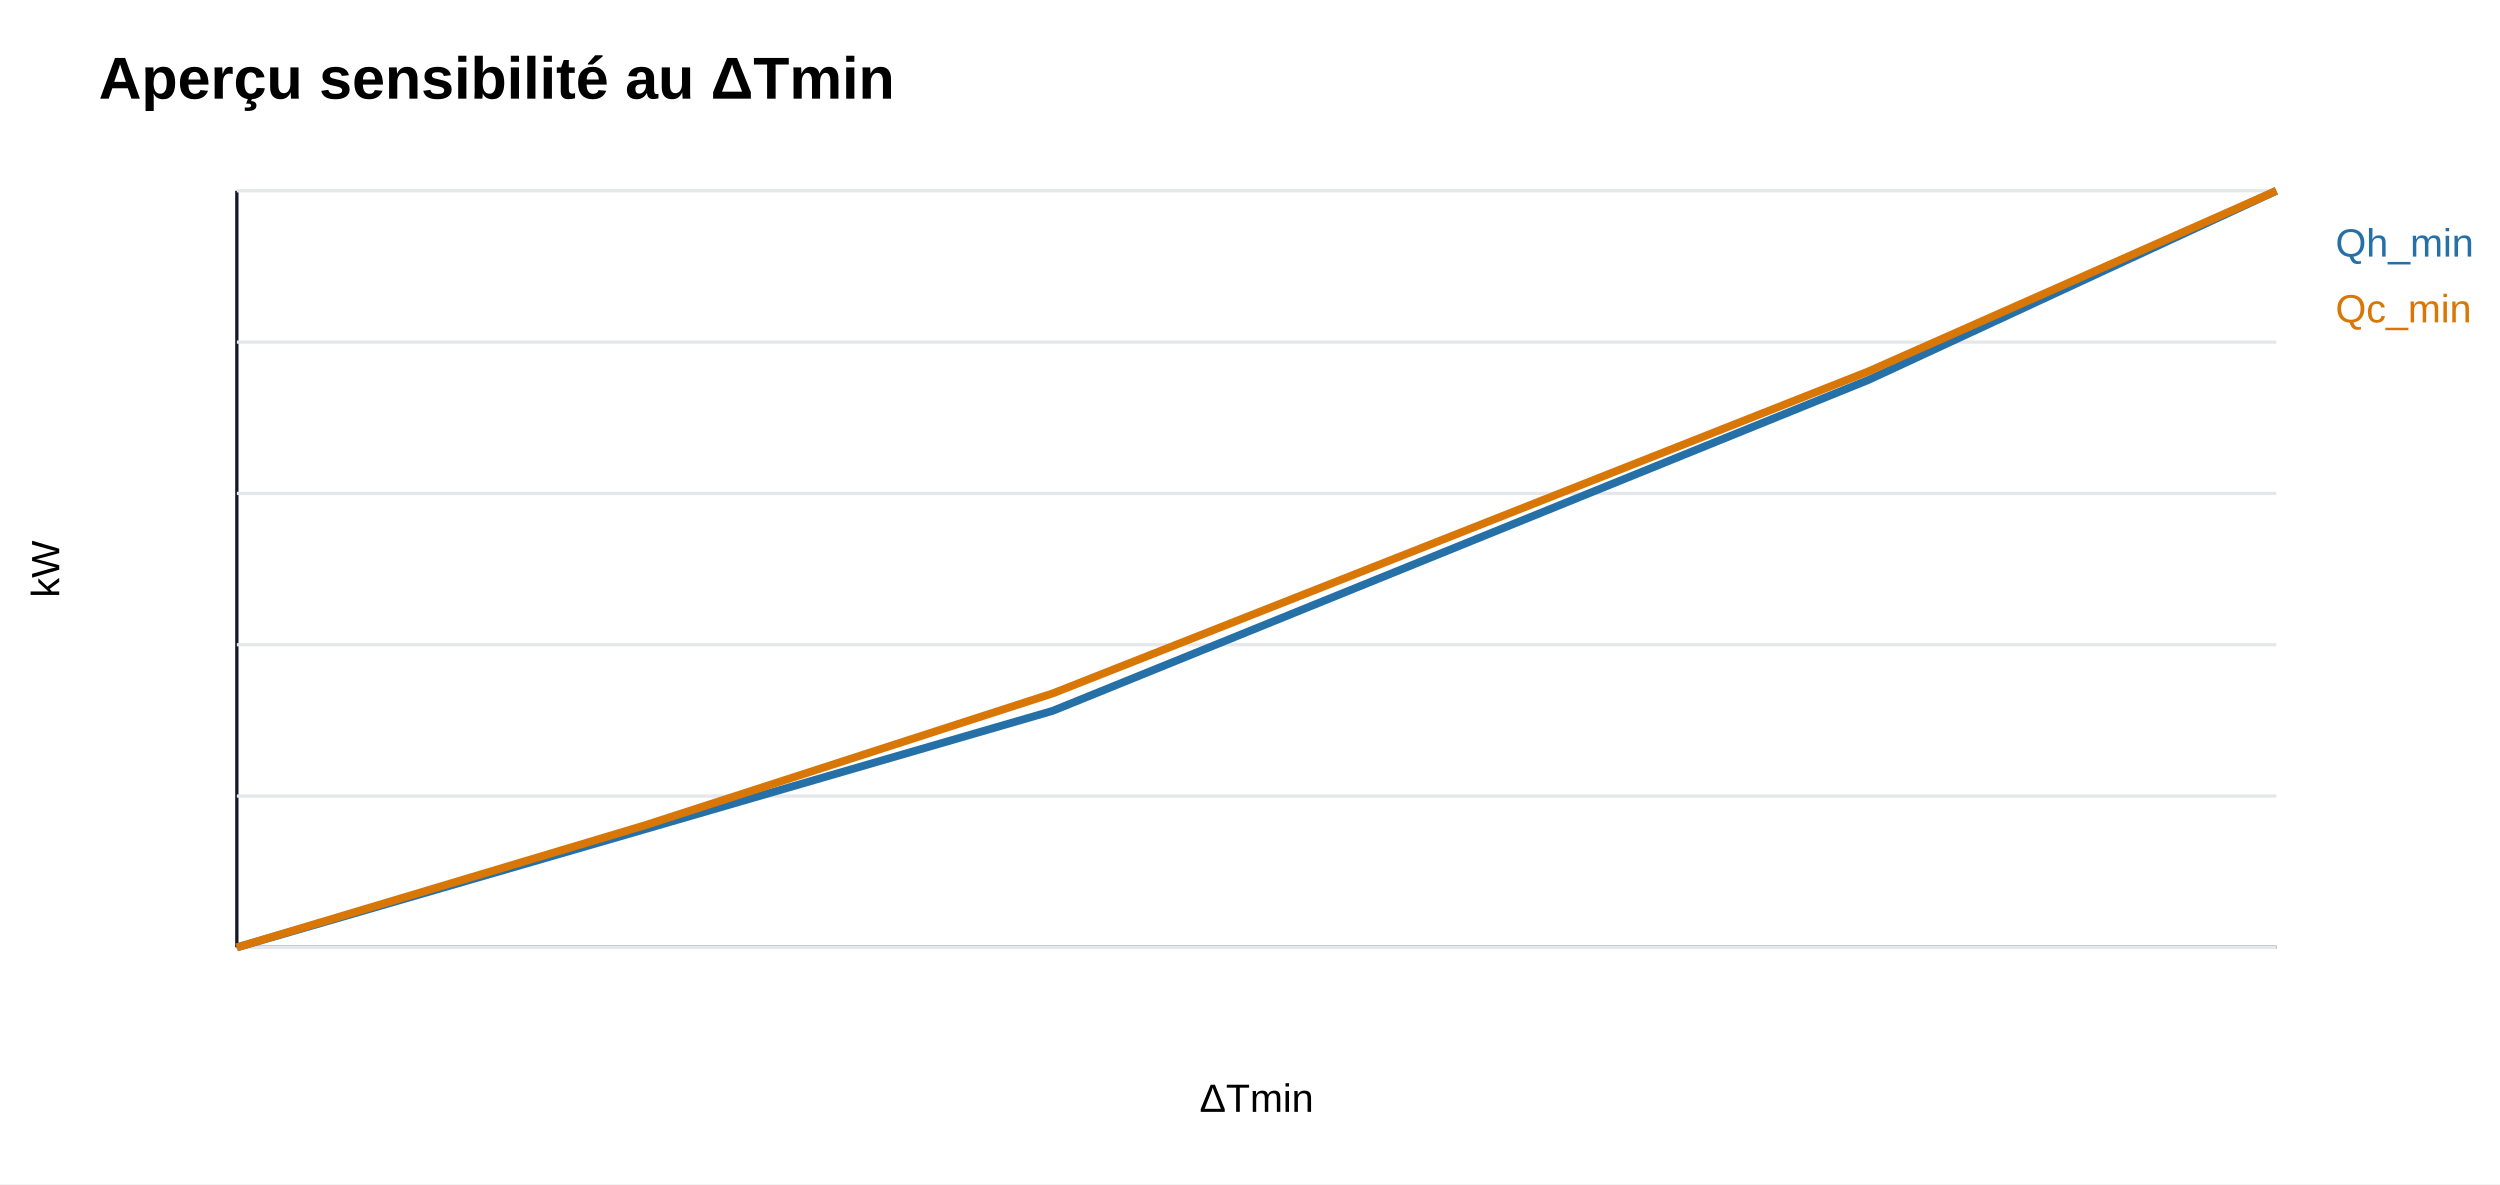
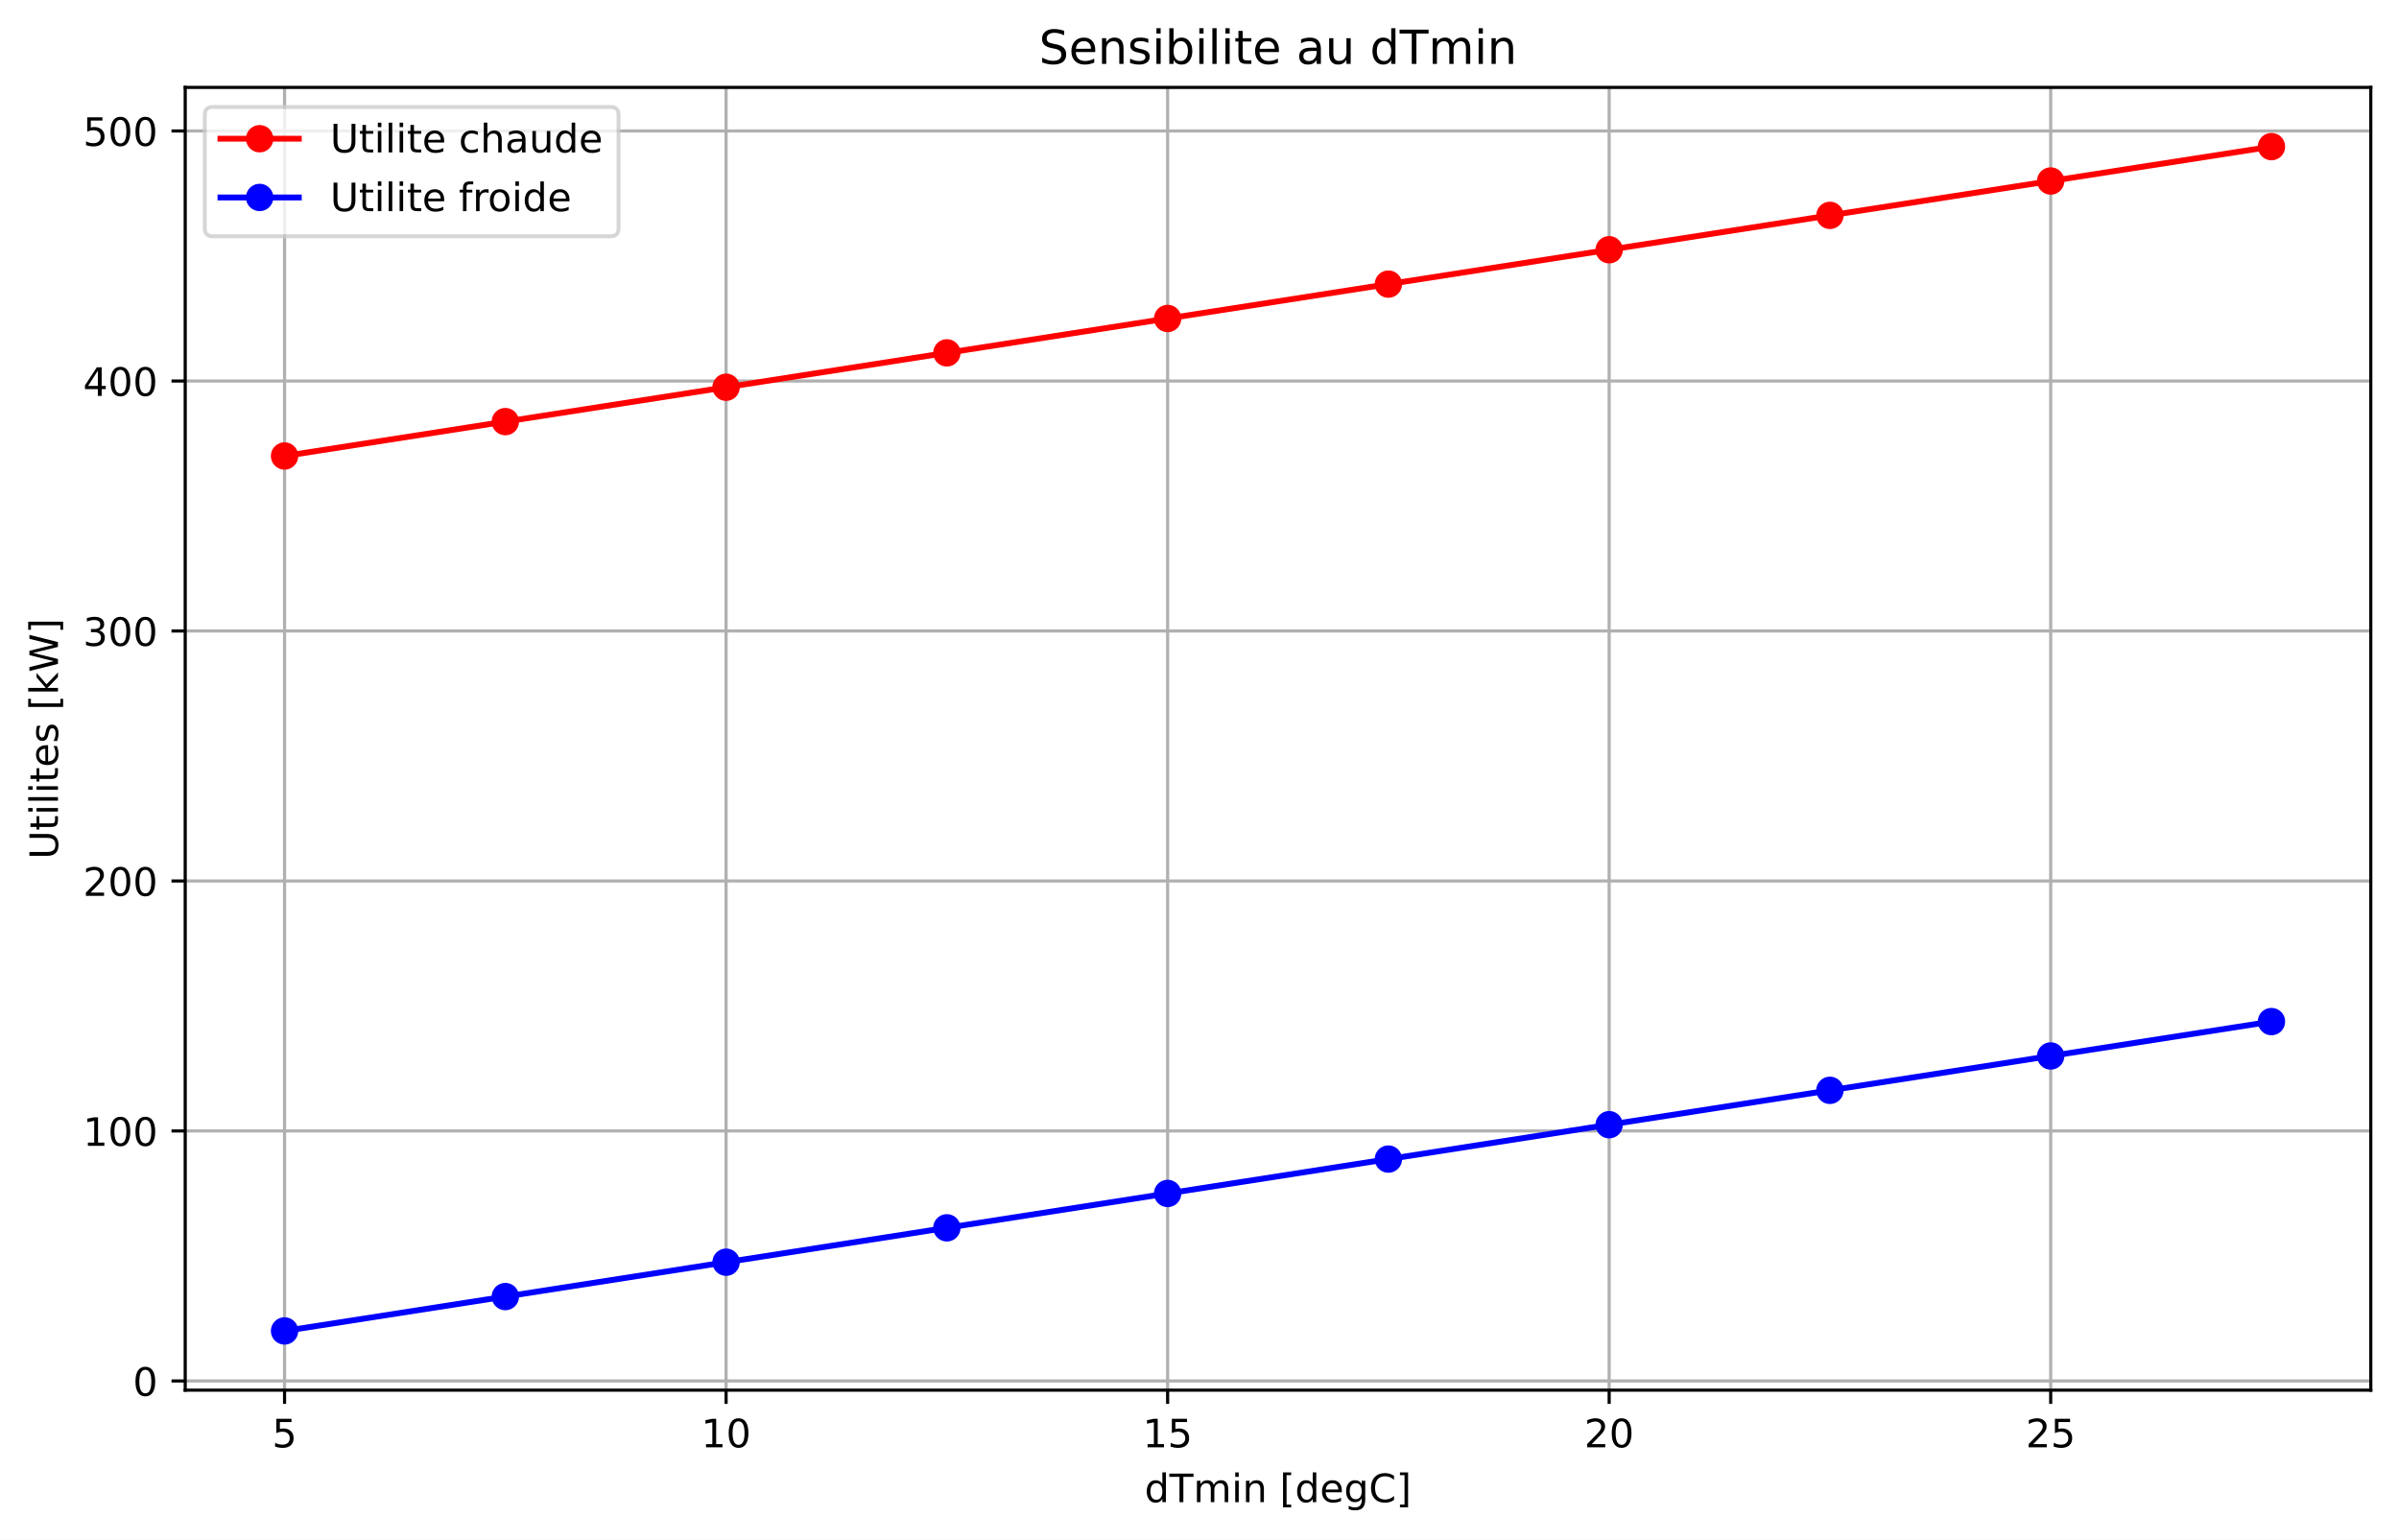
- <svg xmlns="http://www.w3.org/2000/svg" width="760" height="360" viewBox="0 0 760 360">
-   <rect width="100%" height="100%" fill="#fff" />
-   <text x="30" y="30" font-family="Arial" font-size="18" font-weight="700">Aperçu sensibilité au ΔTmin</text>
-   <line x1="72" y1="288" x2="692" y2="288" stroke="#111827" />
-   <line x1="72" y1="58" x2="72" y2="288" stroke="#111827" />
-   <text x="382.0" y="338" font-family="Arial" font-size="12" text-anchor="middle">ΔTmin</text>
-   <text x="18" y="173.0" font-family="Arial" font-size="12" text-anchor="middle" transform="rotate(-90 18,173.0)">kW</text>
-   <line x1="72" y1="58.0" x2="692" y2="58.0" stroke="#e5e7eb" />
-   <line x1="72" y1="104.0" x2="692" y2="104.0" stroke="#e5e7eb" />
-   <line x1="72" y1="150.0" x2="692" y2="150.0" stroke="#e5e7eb" />
-   <line x1="72" y1="196.0" x2="692" y2="196.0" stroke="#e5e7eb" />
-   <line x1="72" y1="242.0" x2="692" y2="242.0" stroke="#e5e7eb" />
-   <line x1="72" y1="288.0" x2="692" y2="288.0" stroke="#e5e7eb" />
-   <polyline points="72.0,288.0 196.0,252.1 320.0,216.1 444.0,165.8 568.0,115.5 692.0,58.0" fill="none" stroke="#2670a8" stroke-width="2.4" />
-   <text x="710" y="78" font-family="Arial" font-size="12" fill="#2670a8">Qh_min</text>
-   <polyline points="72.0,288.0 196.0,250.9 320.0,210.8 444.0,161.9 568.0,112.9 692.0,58.0" fill="none" stroke="#d97706" stroke-width="2.4" />
-   <text x="710" y="98" font-family="Arial" font-size="12" fill="#d97706">Qc_min</text>
+ <svg xmlns="http://www.w3.org/2000/svg" xmlns:xlink="http://www.w3.org/1999/xlink" width="612.488pt" height="393.159pt" viewBox="0 0 612.488 393.159" version="1.1">
+   <defs>
+     <style type="text/css">*{stroke-linejoin: round; stroke-linecap: butt}</style>
+   </defs>
+   <g id="figure_1">
+     <g id="patch_1">
+       <path d="M 0 393.159  L 612.488 393.159  L 612.488 0  L 0 0  z " style="fill: #ffffff" />
+     </g>
+     <g id="axes_1">
+       <g id="patch_2">
+         <path d="M 47.288 354.958  L 605.288 354.958  L 605.288 22.318  L 47.288 22.318  z " style="fill: #ffffff" />
+       </g>
+       <g id="matplotlib.axis_1">
+         <g id="xtick_1">
+           <g id="line2d_1">
+             <path d="M 72.652 354.958  L 72.652 22.318  " clip-path="url(#p197d80a538)" style="fill: none; stroke: #b0b0b0; stroke-width: 0.8; stroke-linecap: square" />
+           </g>
+           <g id="line2d_2">
+             <defs>
+               <path id="m8dace422ed" d="M 0 0  L 0 3.5  " style="stroke: #000000; stroke-width: 0.8" />
+             </defs>
+             <g>
+               <use xlink:href="#m8dace422ed" x="72.652" y="354.958" style="stroke: #000000; stroke-width: 0.8" />
+             </g>
+           </g>
+           <g id="text_1">
+             <g transform="translate(69.47067 369.5558) scale(0.1 -0.1)">
+               <defs>
+                 <path id="DejaVuSans-18" d="M 691 4666  L 3169 4666  L 3169 4134  L 1269 4134  L 1269 2991  Q 1406 3038 1543 3061  Q 1681 3084 1819 3084  Q 2600 3084 3056 2656  Q 3513 2228 3513 1497  Q 3513 744 3044 326  Q 2575 -91 1722 -91  Q 1428 -91 1123 -41  Q 819 9 494 109  L 494 744  Q 775 591 1075 516  Q 1375 441 1709 441  Q 2250 441 2565 725  Q 2881 1009 2881 1497  Q 2881 1984 2565 2268  Q 2250 2553 1709 2553  Q 1456 2553 1204 2497  Q 953 2441 691 2322  L 691 4666  z " transform="scale(0.015625)" />
+               </defs>
+               <use xlink:href="#DejaVuSans-18" />
+             </g>
+           </g>
+         </g>
+         <g id="xtick_2">
+           <g id="line2d_3">
+             <path d="M 185.379 354.958  L 185.379 22.318  " clip-path="url(#p197d80a538)" style="fill: none; stroke: #b0b0b0; stroke-width: 0.8; stroke-linecap: square" />
+           </g>
+           <g id="line2d_4">
+             <g>
+               <use xlink:href="#m8dace422ed" x="185.379" y="354.958" style="stroke: #000000; stroke-width: 0.8" />
+             </g>
+           </g>
+           <g id="text_2">
+             <g transform="translate(179.0167 369.5558) scale(0.1 -0.1)">
+               <defs>
+                 <path id="DejaVuSans-14" d="M 794 531  L 1825 531  L 1825 4091  L 703 3866  L 703 4441  L 1819 4666  L 2450 4666  L 2450 531  L 3481 531  L 3481 0  L 794 0  L 794 531  z " transform="scale(0.015625)" />
+                 <path id="DejaVuSans-13" d="M 2034 4250  Q 1547 4250 1301 3770  Q 1056 3291 1056 2328  Q 1056 1369 1301 889  Q 1547 409 2034 409  Q 2525 409 2770 889  Q 3016 1369 3016 2328  Q 3016 3291 2770 3770  Q 2525 4250 2034 4250  z M 2034 4750  Q 2819 4750 3233 4129  Q 3647 3509 3647 2328  Q 3647 1150 3233 529  Q 2819 -91 2034 -91  Q 1250 -91 836 529  Q 422 1150 422 2328  Q 422 3509 836 4129  Q 1250 4750 2034 4750  z " transform="scale(0.015625)" />
+               </defs>
+               <use xlink:href="#DejaVuSans-14" />
+               <use xlink:href="#DejaVuSans-13" transform="translate(63.625 0)" />
+             </g>
+           </g>
+         </g>
+         <g id="xtick_3">
+           <g id="line2d_5">
+             <path d="M 298.106 354.958  L 298.106 22.318  " clip-path="url(#p197d80a538)" style="fill: none; stroke: #b0b0b0; stroke-width: 0.8; stroke-linecap: square" />
+           </g>
+           <g id="line2d_6">
+             <g>
+               <use xlink:href="#m8dace422ed" x="298.106" y="354.958" style="stroke: #000000; stroke-width: 0.8" />
+             </g>
+           </g>
+           <g id="text_3">
+             <g transform="translate(291.744 369.5558) scale(0.1 -0.1)">
+               <use xlink:href="#DejaVuSans-14" />
+               <use xlink:href="#DejaVuSans-18" transform="translate(63.625 0)" />
+             </g>
+           </g>
+         </g>
+         <g id="xtick_4">
+           <g id="line2d_7">
+             <path d="M 410.834 354.958  L 410.834 22.318  " clip-path="url(#p197d80a538)" style="fill: none; stroke: #b0b0b0; stroke-width: 0.8; stroke-linecap: square" />
+           </g>
+           <g id="line2d_8">
+             <g>
+               <use xlink:href="#m8dace422ed" x="410.834" y="354.958" style="stroke: #000000; stroke-width: 0.8" />
+             </g>
+           </g>
+           <g id="text_4">
+             <g transform="translate(404.4712 369.5558) scale(0.1 -0.1)">
+               <defs>
+                 <path id="DejaVuSans-15" d="M 1228 531  L 3431 531  L 3431 0  L 469 0  L 469 531  Q 828 903 1448 1529  Q 2069 2156 2228 2338  Q 2531 2678 2651 2914  Q 2772 3150 2772 3378  Q 2772 3750 2511 3984  Q 2250 4219 1831 4219  Q 1534 4219 1204 4116  Q 875 4013 500 3803  L 500 4441  Q 881 4594 1212 4672  Q 1544 4750 1819 4750  Q 2544 4750 2975 4387  Q 3406 4025 3406 3419  Q 3406 3131 3298 2873  Q 3191 2616 2906 2266  Q 2828 2175 2409 1742  Q 1991 1309 1228 531  z " transform="scale(0.015625)" />
+               </defs>
+               <use xlink:href="#DejaVuSans-15" />
+               <use xlink:href="#DejaVuSans-13" transform="translate(63.625 0)" />
+             </g>
+           </g>
+         </g>
+         <g id="xtick_5">
+           <g id="line2d_9">
+             <path d="M 523.561 354.958  L 523.561 22.318  " clip-path="url(#p197d80a538)" style="fill: none; stroke: #b0b0b0; stroke-width: 0.8; stroke-linecap: square" />
+           </g>
+           <g id="line2d_10">
+             <g>
+               <use xlink:href="#m8dace422ed" x="523.561" y="354.958" style="stroke: #000000; stroke-width: 0.8" />
+             </g>
+           </g>
+           <g id="text_5">
+             <g transform="translate(517.1985 369.5558) scale(0.1 -0.1)">
+               <use xlink:href="#DejaVuSans-15" />
+               <use xlink:href="#DejaVuSans-18" transform="translate(63.625 0)" />
+             </g>
+           </g>
+         </g>
+         <g id="text_6">
+           <g transform="translate(292.225 383.5566) scale(0.1 -0.1)">
+             <defs>
+               <path id="DejaVuSans-47" d="M 2906 2969  L 2906 4863  L 3481 4863  L 3481 0  L 2906 0  L 2906 525  Q 2725 213 2448 61  Q 2172 -91 1784 -91  Q 1150 -91 751 415  Q 353 922 353 1747  Q 353 2572 751 3078  Q 1150 3584 1784 3584  Q 2172 3584 2448 3432  Q 2725 3281 2906 2969  z M 947 1747  Q 947 1113 1208 752  Q 1469 391 1925 391  Q 2381 391 2643 752  Q 2906 1113 2906 1747  Q 2906 2381 2643 2742  Q 2381 3103 1925 3103  Q 1469 3103 1208 2742  Q 947 2381 947 1747  z " transform="scale(0.015625)" />
+               <path id="DejaVuSans-37" d="M -19 4666  L 3928 4666  L 3928 4134  L 2272 4134  L 2272 0  L 1638 0  L 1638 4134  L -19 4134  L -19 4666  z " transform="scale(0.015625)" />
+               <path id="DejaVuSans-50" d="M 3328 2828  Q 3544 3216 3844 3400  Q 4144 3584 4550 3584  Q 5097 3584 5394 3201  Q 5691 2819 5691 2113  L 5691 0  L 5113 0  L 5113 2094  Q 5113 2597 4934 2840  Q 4756 3084 4391 3084  Q 3944 3084 3684 2787  Q 3425 2491 3425 1978  L 3425 0  L 2847 0  L 2847 2094  Q 2847 2600 2669 2842  Q 2491 3084 2119 3084  Q 1678 3084 1418 2786  Q 1159 2488 1159 1978  L 1159 0  L 581 0  L 581 3500  L 1159 3500  L 1159 2956  Q 1356 3278 1631 3431  Q 1906 3584 2284 3584  Q 2666 3584 2933 3390  Q 3200 3197 3328 2828  z " transform="scale(0.015625)" />
+               <path id="DejaVuSans-4c" d="M 603 3500  L 1178 3500  L 1178 0  L 603 0  L 603 3500  z M 603 4863  L 1178 4863  L 1178 4134  L 603 4134  L 603 4863  z " transform="scale(0.015625)" />
+               <path id="DejaVuSans-51" d="M 3513 2113  L 3513 0  L 2938 0  L 2938 2094  Q 2938 2591 2744 2837  Q 2550 3084 2163 3084  Q 1697 3084 1428 2787  Q 1159 2491 1159 1978  L 1159 0  L 581 0  L 581 3500  L 1159 3500  L 1159 2956  Q 1366 3272 1645 3428  Q 1925 3584 2291 3584  Q 2894 3584 3203 3211  Q 3513 2838 3513 2113  z " transform="scale(0.015625)" />
+               <path id="DejaVuSans-3" transform="scale(0.015625)" />
+               <path id="DejaVuSans-3e" d="M 550 4863  L 1875 4863  L 1875 4416  L 1125 4416  L 1125 -397  L 1875 -397  L 1875 -844  L 550 -844  L 550 4863  z " transform="scale(0.015625)" />
+               <path id="DejaVuSans-48" d="M 3597 1894  L 3597 1613  L 953 1613  Q 991 1019 1311 708  Q 1631 397 2203 397  Q 2534 397 2845 478  Q 3156 559 3463 722  L 3463 178  Q 3153 47 2828 -22  Q 2503 -91 2169 -91  Q 1331 -91 842 396  Q 353 884 353 1716  Q 353 2575 817 3079  Q 1281 3584 2069 3584  Q 2775 3584 3186 3129  Q 3597 2675 3597 1894  z M 3022 2063  Q 3016 2534 2758 2815  Q 2500 3097 2075 3097  Q 1594 3097 1305 2825  Q 1016 2553 972 2059  L 3022 2063  z " transform="scale(0.015625)" />
+               <path id="DejaVuSans-4a" d="M 2906 1791  Q 2906 2416 2648 2759  Q 2391 3103 1925 3103  Q 1463 3103 1205 2759  Q 947 2416 947 1791  Q 947 1169 1205 825  Q 1463 481 1925 481  Q 2391 481 2648 825  Q 2906 1169 2906 1791  z M 3481 434  Q 3481 -459 3084 -895  Q 2688 -1331 1869 -1331  Q 1566 -1331 1297 -1286  Q 1028 -1241 775 -1147  L 775 -588  Q 1028 -725 1275 -790  Q 1522 -856 1778 -856  Q 2344 -856 2625 -561  Q 2906 -266 2906 331  L 2906 616  Q 2728 306 2450 153  Q 2172 0 1784 0  Q 1141 0 747 490  Q 353 981 353 1791  Q 353 2603 747 3093  Q 1141 3584 1784 3584  Q 2172 3584 2450 3431  Q 2728 3278 2906 2969  L 2906 3500  L 3481 3500  L 3481 434  z " transform="scale(0.015625)" />
+               <path id="DejaVuSans-26" d="M 4122 4306  L 4122 3641  Q 3803 3938 3442 4084  Q 3081 4231 2675 4231  Q 1875 4231 1450 3742  Q 1025 3253 1025 2328  Q 1025 1406 1450 917  Q 1875 428 2675 428  Q 3081 428 3442 575  Q 3803 722 4122 1019  L 4122 359  Q 3791 134 3420 21  Q 3050 -91 2638 -91  Q 1578 -91 968 557  Q 359 1206 359 2328  Q 359 3453 968 4101  Q 1578 4750 2638 4750  Q 3056 4750 3426 4639  Q 3797 4528 4122 4306  z " transform="scale(0.015625)" />
+               <path id="DejaVuSans-40" d="M 1947 4863  L 1947 -844  L 622 -844  L 622 -397  L 1369 -397  L 1369 4416  L 622 4416  L 622 4863  L 1947 4863  z " transform="scale(0.015625)" />
+             </defs>
+             <use xlink:href="#DejaVuSans-47" />
+             <use xlink:href="#DejaVuSans-37" transform="translate(63.48438 0)" />
+             <use xlink:href="#DejaVuSans-50" transform="translate(124.5625 0)" />
+             <use xlink:href="#DejaVuSans-4c" transform="translate(221.9688 0)" />
+             <use xlink:href="#DejaVuSans-51" transform="translate(249.75 0)" />
+             <use xlink:href="#DejaVuSans-3" transform="translate(313.125 0)" />
+             <use xlink:href="#DejaVuSans-3e" transform="translate(344.9062 0)" />
+             <use xlink:href="#DejaVuSans-47" transform="translate(383.9219 0)" />
+             <use xlink:href="#DejaVuSans-48" transform="translate(447.4062 0)" />
+             <use xlink:href="#DejaVuSans-4a" transform="translate(508.9375 0)" />
+             <use xlink:href="#DejaVuSans-26" transform="translate(572.4219 0)" />
+             <use xlink:href="#DejaVuSans-40" transform="translate(642.25 0)" />
+           </g>
+         </g>
+       </g>
+       <g id="matplotlib.axis_2">
+         <g id="ytick_1">
+           <g id="line2d_11">
+             <path d="M 47.288 352.604  L 605.288 352.604  " clip-path="url(#p197d80a538)" style="fill: none; stroke: #b0b0b0; stroke-width: 0.8; stroke-linecap: square" />
+           </g>
+           <g id="line2d_12">
+             <defs>
+               <path id="m0b67aad8dd" d="M 0 0  L -3.5 0  " style="stroke: #000000; stroke-width: 0.8" />
+             </defs>
+             <g>
+               <use xlink:href="#m0b67aad8dd" x="47.288" y="352.604" style="stroke: #000000; stroke-width: 0.8" />
+             </g>
+           </g>
+           <g id="text_7">
+             <g transform="translate(33.92578 356.4032) scale(0.1 -0.1)">
+               <use xlink:href="#DejaVuSans-13" />
+             </g>
+           </g>
+         </g>
+         <g id="ytick_2">
+           <g id="line2d_13">
+             <path d="M 47.288 288.773  L 605.288 288.773  " clip-path="url(#p197d80a538)" style="fill: none; stroke: #b0b0b0; stroke-width: 0.8; stroke-linecap: square" />
+           </g>
+           <g id="line2d_14">
+             <g>
+               <use xlink:href="#m0b67aad8dd" x="47.288" y="288.773" style="stroke: #000000; stroke-width: 0.8" />
+             </g>
+           </g>
+           <g id="text_8">
+             <g transform="translate(21.20078 292.572) scale(0.1 -0.1)">
+               <use xlink:href="#DejaVuSans-14" />
+               <use xlink:href="#DejaVuSans-13" transform="translate(63.625 0)" />
+               <use xlink:href="#DejaVuSans-13" transform="translate(127.25 0)" />
+             </g>
+           </g>
+         </g>
+         <g id="ytick_3">
+           <g id="line2d_15">
+             <path d="M 47.288 224.942  L 605.288 224.942  " clip-path="url(#p197d80a538)" style="fill: none; stroke: #b0b0b0; stroke-width: 0.8; stroke-linecap: square" />
+           </g>
+           <g id="line2d_16">
+             <g>
+               <use xlink:href="#m0b67aad8dd" x="47.288" y="224.942" style="stroke: #000000; stroke-width: 0.8" />
+             </g>
+           </g>
+           <g id="text_9">
+             <g transform="translate(21.20078 228.7409) scale(0.1 -0.1)">
+               <use xlink:href="#DejaVuSans-15" />
+               <use xlink:href="#DejaVuSans-13" transform="translate(63.625 0)" />
+               <use xlink:href="#DejaVuSans-13" transform="translate(127.25 0)" />
+             </g>
+           </g>
+         </g>
+         <g id="ytick_4">
+           <g id="line2d_17">
+             <path d="M 47.288 161.111  L 605.288 161.111  " clip-path="url(#p197d80a538)" style="fill: none; stroke: #b0b0b0; stroke-width: 0.8; stroke-linecap: square" />
+           </g>
+           <g id="line2d_18">
+             <g>
+               <use xlink:href="#m0b67aad8dd" x="47.288" y="161.111" style="stroke: #000000; stroke-width: 0.8" />
+             </g>
+           </g>
+           <g id="text_10">
+             <g transform="translate(21.20078 164.9098) scale(0.1 -0.1)">
+               <defs>
+                 <path id="DejaVuSans-16" d="M 2597 2516  Q 3050 2419 3304 2112  Q 3559 1806 3559 1356  Q 3559 666 3084 287  Q 2609 -91 1734 -91  Q 1441 -91 1130 -33  Q 819 25 488 141  L 488 750  Q 750 597 1062 519  Q 1375 441 1716 441  Q 2309 441 2620 675  Q 2931 909 2931 1356  Q 2931 1769 2642 2001  Q 2353 2234 1838 2234  L 1294 2234  L 1294 2753  L 1863 2753  Q 2328 2753 2575 2939  Q 2822 3125 2822 3475  Q 2822 3834 2567 4026  Q 2313 4219 1838 4219  Q 1578 4219 1281 4162  Q 984 4106 628 3988  L 628 4550  Q 988 4650 1302 4700  Q 1616 4750 1894 4750  Q 2613 4750 3031 4423  Q 3450 4097 3450 3541  Q 3450 3153 3228 2886  Q 3006 2619 2597 2516  z " transform="scale(0.015625)" />
+               </defs>
+               <use xlink:href="#DejaVuSans-16" />
+               <use xlink:href="#DejaVuSans-13" transform="translate(63.625 0)" />
+               <use xlink:href="#DejaVuSans-13" transform="translate(127.25 0)" />
+             </g>
+           </g>
+         </g>
+         <g id="ytick_5">
+           <g id="line2d_19">
+             <path d="M 47.288 97.28  L 605.288 97.28  " clip-path="url(#p197d80a538)" style="fill: none; stroke: #b0b0b0; stroke-width: 0.8; stroke-linecap: square" />
+           </g>
+           <g id="line2d_20">
+             <g>
+               <use xlink:href="#m0b67aad8dd" x="47.288" y="97.28" style="stroke: #000000; stroke-width: 0.8" />
+             </g>
+           </g>
+           <g id="text_11">
+             <g transform="translate(21.20078 101.0786) scale(0.1 -0.1)">
+               <defs>
+                 <path id="DejaVuSans-17" d="M 2419 4116  L 825 1625  L 2419 1625  L 2419 4116  z M 2253 4666  L 3047 4666  L 3047 1625  L 3713 1625  L 3713 1100  L 3047 1100  L 3047 0  L 2419 0  L 2419 1100  L 313 1100  L 313 1709  L 2253 4666  z " transform="scale(0.015625)" />
+               </defs>
+               <use xlink:href="#DejaVuSans-17" />
+               <use xlink:href="#DejaVuSans-13" transform="translate(63.625 0)" />
+               <use xlink:href="#DejaVuSans-13" transform="translate(127.25 0)" />
+             </g>
+           </g>
+         </g>
+         <g id="ytick_6">
+           <g id="line2d_21">
+             <path d="M 47.288 33.449  L 605.288 33.449  " clip-path="url(#p197d80a538)" style="fill: none; stroke: #b0b0b0; stroke-width: 0.8; stroke-linecap: square" />
+           </g>
+           <g id="line2d_22">
+             <g>
+               <use xlink:href="#m0b67aad8dd" x="47.288" y="33.449" style="stroke: #000000; stroke-width: 0.8" />
+             </g>
+           </g>
+           <g id="text_12">
+             <g transform="translate(21.20078 37.24751) scale(0.1 -0.1)">
+               <use xlink:href="#DejaVuSans-18" />
+               <use xlink:href="#DejaVuSans-13" transform="translate(63.625 0)" />
+               <use xlink:href="#DejaVuSans-13" transform="translate(127.25 0)" />
+             </g>
+           </g>
+         </g>
+         <g id="text_13">
+           <g transform="translate(14.79844 219.3959) rotate(-90) scale(0.1 -0.1)">
+             <defs>
+               <path id="DejaVuSans-38" d="M 556 4666  L 1191 4666  L 1191 1831  Q 1191 1081 1462 751  Q 1734 422 2344 422  Q 2950 422 3222 751  Q 3494 1081 3494 1831  L 3494 4666  L 4128 4666  L 4128 1753  Q 4128 841 3676 375  Q 3225 -91 2344 -91  Q 1459 -91 1007 375  Q 556 841 556 1753  L 556 4666  z " transform="scale(0.015625)" />
+               <path id="DejaVuSans-57" d="M 1172 4494  L 1172 3500  L 2356 3500  L 2356 3053  L 1172 3053  L 1172 1153  Q 1172 725 1289 603  Q 1406 481 1766 481  L 2356 481  L 2356 0  L 1766 0  Q 1100 0 847 248  Q 594 497 594 1153  L 594 3053  L 172 3053  L 172 3500  L 594 3500  L 594 4494  L 1172 4494  z " transform="scale(0.015625)" />
+               <path id="DejaVuSans-4f" d="M 603 4863  L 1178 4863  L 1178 0  L 603 0  L 603 4863  z " transform="scale(0.015625)" />
+               <path id="DejaVuSans-56" d="M 2834 3397  L 2834 2853  Q 2591 2978 2328 3040  Q 2066 3103 1784 3103  Q 1356 3103 1142 2972  Q 928 2841 928 2578  Q 928 2378 1081 2264  Q 1234 2150 1697 2047  L 1894 2003  Q 2506 1872 2764 1633  Q 3022 1394 3022 966  Q 3022 478 2636 193  Q 2250 -91 1575 -91  Q 1294 -91 989 -36  Q 684 19 347 128  L 347 722  Q 666 556 975 473  Q 1284 391 1588 391  Q 1994 391 2212 530  Q 2431 669 2431 922  Q 2431 1156 2273 1281  Q 2116 1406 1581 1522  L 1381 1569  Q 847 1681 609 1914  Q 372 2147 372 2553  Q 372 3047 722 3315  Q 1072 3584 1716 3584  Q 2034 3584 2315 3537  Q 2597 3491 2834 3397  z " transform="scale(0.015625)" />
+               <path id="DejaVuSans-4e" d="M 581 4863  L 1159 4863  L 1159 1991  L 2875 3500  L 3609 3500  L 1753 1863  L 3688 0  L 2938 0  L 1159 1709  L 1159 0  L 581 0  L 581 4863  z " transform="scale(0.015625)" />
+               <path id="DejaVuSans-3a" d="M 213 4666  L 850 4666  L 1831 722  L 2809 4666  L 3519 4666  L 4500 722  L 5478 4666  L 6119 4666  L 4947 0  L 4153 0  L 3169 4050  L 2175 0  L 1381 0  L 213 4666  z " transform="scale(0.015625)" />
+             </defs>
+             <use xlink:href="#DejaVuSans-38" />
+             <use xlink:href="#DejaVuSans-57" transform="translate(73.1875 0)" />
+             <use xlink:href="#DejaVuSans-4c" transform="translate(112.3906 0)" />
+             <use xlink:href="#DejaVuSans-4f" transform="translate(140.1719 0)" />
+             <use xlink:href="#DejaVuSans-4c" transform="translate(167.9531 0)" />
+             <use xlink:href="#DejaVuSans-57" transform="translate(195.7344 0)" />
+             <use xlink:href="#DejaVuSans-48" transform="translate(234.9375 0)" />
+             <use xlink:href="#DejaVuSans-56" transform="translate(296.4688 0)" />
+             <use xlink:href="#DejaVuSans-3" transform="translate(348.5625 0)" />
+             <use xlink:href="#DejaVuSans-3e" transform="translate(380.3438 0)" />
+             <use xlink:href="#DejaVuSans-4e" transform="translate(419.3594 0)" />
+             <use xlink:href="#DejaVuSans-3a" transform="translate(477.2656 0)" />
+             <use xlink:href="#DejaVuSans-40" transform="translate(576.1406 0)" />
+           </g>
+         </g>
+       </g>
+       <g id="line2d_23">
+         <path d="M 72.652 116.429  L 129.016 107.652  L 185.379 98.876  L 241.743 90.099  L 298.106 81.322  L 354.47 72.545  L 410.834 63.768  L 467.197 54.992  L 523.561 46.215  L 579.925 37.438  " clip-path="url(#p197d80a538)" style="fill: none; stroke: #ff0000; stroke-width: 1.5; stroke-linecap: square" />
+         <defs>
+           <path id="m231e7c2a33" d="M 0 3  C 0.796 3 1.559 2.684 2.121 2.121  C 2.684 1.559 3 0.796 3 0  C 3 -0.796 2.684 -1.559 2.121 -2.121  C 1.559 -2.684 0.796 -3 0 -3  C -0.796 -3 -1.559 -2.684 -2.121 -2.121  C -2.684 -1.559 -3 -0.796 -3 0  C -3 0.796 -2.684 1.559 -2.121 2.121  C -1.559 2.684 -0.796 3 0 3  z " style="stroke: #ff0000" />
+         </defs>
+         <g clip-path="url(#p197d80a538)">
+           <use xlink:href="#m231e7c2a33" x="72.652" y="116.429" style="fill: #ff0000; stroke: #ff0000" />
+           <use xlink:href="#m231e7c2a33" x="129.016" y="107.652" style="fill: #ff0000; stroke: #ff0000" />
+           <use xlink:href="#m231e7c2a33" x="185.379" y="98.876" style="fill: #ff0000; stroke: #ff0000" />
+           <use xlink:href="#m231e7c2a33" x="241.743" y="90.099" style="fill: #ff0000; stroke: #ff0000" />
+           <use xlink:href="#m231e7c2a33" x="298.106" y="81.322" style="fill: #ff0000; stroke: #ff0000" />
+           <use xlink:href="#m231e7c2a33" x="354.47" y="72.545" style="fill: #ff0000; stroke: #ff0000" />
+           <use xlink:href="#m231e7c2a33" x="410.834" y="63.768" style="fill: #ff0000; stroke: #ff0000" />
+           <use xlink:href="#m231e7c2a33" x="467.197" y="54.992" style="fill: #ff0000; stroke: #ff0000" />
+           <use xlink:href="#m231e7c2a33" x="523.561" y="46.215" style="fill: #ff0000; stroke: #ff0000" />
+           <use xlink:href="#m231e7c2a33" x="579.925" y="37.438" style="fill: #ff0000; stroke: #ff0000" />
+         </g>
+       </g>
+       <g id="line2d_24">
+         <path d="M 72.652 339.838  L 129.016 331.061  L 185.379 322.285  L 241.743 313.508  L 298.106 304.731  L 354.47 295.954  L 410.834 287.177  L 467.197 278.401  L 523.561 269.624  L 579.925 260.847  " clip-path="url(#p197d80a538)" style="fill: none; stroke: #0000ff; stroke-width: 1.5; stroke-linecap: square" />
+         <defs>
+           <path id="mda4a4c6997" d="M 0 3  C 0.796 3 1.559 2.684 2.121 2.121  C 2.684 1.559 3 0.796 3 0  C 3 -0.796 2.684 -1.559 2.121 -2.121  C 1.559 -2.684 0.796 -3 0 -3  C -0.796 -3 -1.559 -2.684 -2.121 -2.121  C -2.684 -1.559 -3 -0.796 -3 0  C -3 0.796 -2.684 1.559 -2.121 2.121  C -1.559 2.684 -0.796 3 0 3  z " style="stroke: #0000ff" />
+         </defs>
+         <g clip-path="url(#p197d80a538)">
+           <use xlink:href="#mda4a4c6997" x="72.652" y="339.838" style="fill: #0000ff; stroke: #0000ff" />
+           <use xlink:href="#mda4a4c6997" x="129.016" y="331.061" style="fill: #0000ff; stroke: #0000ff" />
+           <use xlink:href="#mda4a4c6997" x="185.379" y="322.285" style="fill: #0000ff; stroke: #0000ff" />
+           <use xlink:href="#mda4a4c6997" x="241.743" y="313.508" style="fill: #0000ff; stroke: #0000ff" />
+           <use xlink:href="#mda4a4c6997" x="298.106" y="304.731" style="fill: #0000ff; stroke: #0000ff" />
+           <use xlink:href="#mda4a4c6997" x="354.47" y="295.954" style="fill: #0000ff; stroke: #0000ff" />
+           <use xlink:href="#mda4a4c6997" x="410.834" y="287.177" style="fill: #0000ff; stroke: #0000ff" />
+           <use xlink:href="#mda4a4c6997" x="467.197" y="278.401" style="fill: #0000ff; stroke: #0000ff" />
+           <use xlink:href="#mda4a4c6997" x="523.561" y="269.624" style="fill: #0000ff; stroke: #0000ff" />
+           <use xlink:href="#mda4a4c6997" x="579.925" y="260.847" style="fill: #0000ff; stroke: #0000ff" />
+         </g>
+       </g>
+       <g id="patch_3">
+         <path d="M 47.288 354.958  L 47.288 22.318  " style="fill: none; stroke: #000000; stroke-width: 0.8; stroke-linejoin: miter; stroke-linecap: square" />
+       </g>
+       <g id="patch_4">
+         <path d="M 605.288 354.958  L 605.288 22.318  " style="fill: none; stroke: #000000; stroke-width: 0.8; stroke-linejoin: miter; stroke-linecap: square" />
+       </g>
+       <g id="patch_5">
+         <path d="M 47.288 354.958  L 605.288 354.958  " style="fill: none; stroke: #000000; stroke-width: 0.8; stroke-linejoin: miter; stroke-linecap: square" />
+       </g>
+       <g id="patch_6">
+         <path d="M 47.288 22.318  L 605.288 22.318  " style="fill: none; stroke: #000000; stroke-width: 0.8; stroke-linejoin: miter; stroke-linecap: square" />
+       </g>
+       <g id="text_14">
+         <g transform="translate(265.258 16.31812) scale(0.12 -0.12)">
+           <defs>
+             <path id="DejaVuSans-36" d="M 3425 4513  L 3425 3897  Q 3066 4069 2747 4153  Q 2428 4238 2131 4238  Q 1616 4238 1336 4038  Q 1056 3838 1056 3469  Q 1056 3159 1242 3001  Q 1428 2844 1947 2747  L 2328 2669  Q 3034 2534 3370 2195  Q 3706 1856 3706 1288  Q 3706 609 3251 259  Q 2797 -91 1919 -91  Q 1588 -91 1214 -16  Q 841 59 441 206  L 441 856  Q 825 641 1194 531  Q 1563 422 1919 422  Q 2459 422 2753 634  Q 3047 847 3047 1241  Q 3047 1584 2836 1778  Q 2625 1972 2144 2069  L 1759 2144  Q 1053 2284 737 2584  Q 422 2884 422 3419  Q 422 4038 858 4394  Q 1294 4750 2059 4750  Q 2388 4750 2728 4690  Q 3069 4631 3425 4513  z " transform="scale(0.015625)" />
+             <path id="DejaVuSans-45" d="M 3116 1747  Q 3116 2381 2855 2742  Q 2594 3103 2138 3103  Q 1681 3103 1420 2742  Q 1159 2381 1159 1747  Q 1159 1113 1420 752  Q 1681 391 2138 391  Q 2594 391 2855 752  Q 3116 1113 3116 1747  z M 1159 2969  Q 1341 3281 1617 3432  Q 1894 3584 2278 3584  Q 2916 3584 3314 3078  Q 3713 2572 3713 1747  Q 3713 922 3314 415  Q 2916 -91 2278 -91  Q 1894 -91 1617 61  Q 1341 213 1159 525  L 1159 0  L 581 0  L 581 4863  L 1159 4863  L 1159 2969  z " transform="scale(0.015625)" />
+             <path id="DejaVuSans-44" d="M 2194 1759  Q 1497 1759 1228 1600  Q 959 1441 959 1056  Q 959 750 1161 570  Q 1363 391 1709 391  Q 2188 391 2477 730  Q 2766 1069 2766 1631  L 2766 1759  L 2194 1759  z M 3341 1997  L 3341 0  L 2766 0  L 2766 531  Q 2569 213 2275 61  Q 1981 -91 1556 -91  Q 1019 -91 701 211  Q 384 513 384 1019  Q 384 1609 779 1909  Q 1175 2209 1959 2209  L 2766 2209  L 2766 2266  Q 2766 2663 2505 2880  Q 2244 3097 1772 3097  Q 1472 3097 1187 3025  Q 903 2953 641 2809  L 641 3341  Q 956 3463 1253 3523  Q 1550 3584 1831 3584  Q 2591 3584 2966 3190  Q 3341 2797 3341 1997  z " transform="scale(0.015625)" />
+             <path id="DejaVuSans-58" d="M 544 1381  L 544 3500  L 1119 3500  L 1119 1403  Q 1119 906 1312 657  Q 1506 409 1894 409  Q 2359 409 2629 706  Q 2900 1003 2900 1516  L 2900 3500  L 3475 3500  L 3475 0  L 2900 0  L 2900 538  Q 2691 219 2414 64  Q 2138 -91 1772 -91  Q 1169 -91 856 284  Q 544 659 544 1381  z M 1991 3584  L 1991 3584  z " transform="scale(0.015625)" />
+           </defs>
+           <use xlink:href="#DejaVuSans-36" />
+           <use xlink:href="#DejaVuSans-48" transform="translate(63.48438 0)" />
+           <use xlink:href="#DejaVuSans-51" transform="translate(125.0156 0)" />
+           <use xlink:href="#DejaVuSans-56" transform="translate(188.3906 0)" />
+           <use xlink:href="#DejaVuSans-4c" transform="translate(240.4844 0)" />
+           <use xlink:href="#DejaVuSans-45" transform="translate(268.2656 0)" />
+           <use xlink:href="#DejaVuSans-4c" transform="translate(331.75 0)" />
+           <use xlink:href="#DejaVuSans-4f" transform="translate(359.5312 0)" />
+           <use xlink:href="#DejaVuSans-4c" transform="translate(387.3125 0)" />
+           <use xlink:href="#DejaVuSans-57" transform="translate(415.0938 0)" />
+           <use xlink:href="#DejaVuSans-48" transform="translate(454.2969 0)" />
+           <use xlink:href="#DejaVuSans-3" transform="translate(515.8281 0)" />
+           <use xlink:href="#DejaVuSans-44" transform="translate(547.6094 0)" />
+           <use xlink:href="#DejaVuSans-58" transform="translate(608.8906 0)" />
+           <use xlink:href="#DejaVuSans-3" transform="translate(672.2656 0)" />
+           <use xlink:href="#DejaVuSans-47" transform="translate(704.0469 0)" />
+           <use xlink:href="#DejaVuSans-37" transform="translate(767.5312 0)" />
+           <use xlink:href="#DejaVuSans-50" transform="translate(828.6094 0)" />
+           <use xlink:href="#DejaVuSans-4c" transform="translate(926.0156 0)" />
+           <use xlink:href="#DejaVuSans-51" transform="translate(953.7969 0)" />
+         </g>
+       </g>
+       <g id="legend_1">
+         <g id="patch_7">
+           <path d="M 54.288 60.32  L 155.916 60.32  Q 157.916 60.32 157.916 58.32  L 157.916 29.318  Q 157.916 27.318 155.916 27.318  L 54.288 27.318  Q 52.288 27.318 52.288 29.318  L 52.288 58.32  Q 52.288 60.32 54.288 60.32  z " style="fill: #ffffff; opacity: 0.8; stroke: #cccccc; stroke-linejoin: miter" />
+         </g>
+         <g id="line2d_25">
+           <path d="M 56.288 35.417  L 66.288 35.417  L 76.288 35.417  " style="fill: none; stroke: #ff0000; stroke-width: 1.5; stroke-linecap: square" />
+           <g>
+             <use xlink:href="#m231e7c2a33" x="66.288" y="35.417" style="fill: #ff0000; stroke: #ff0000" />
+           </g>
+         </g>
+         <g id="text_15">
+           <g transform="translate(84.28828 38.91656) scale(0.1 -0.1)">
+             <defs>
+               <path id="DejaVuSans-46" d="M 3122 3366  L 3122 2828  Q 2878 2963 2633 3030  Q 2388 3097 2138 3097  Q 1578 3097 1268 2742  Q 959 2388 959 1747  Q 959 1106 1268 751  Q 1578 397 2138 397  Q 2388 397 2633 464  Q 2878 531 3122 666  L 3122 134  Q 2881 22 2623 -34  Q 2366 -91 2075 -91  Q 1284 -91 818 406  Q 353 903 353 1747  Q 353 2603 823 3093  Q 1294 3584 2113 3584  Q 2378 3584 2631 3529  Q 2884 3475 3122 3366  z " transform="scale(0.015625)" />
+               <path id="DejaVuSans-4b" d="M 3513 2113  L 3513 0  L 2938 0  L 2938 2094  Q 2938 2591 2744 2837  Q 2550 3084 2163 3084  Q 1697 3084 1428 2787  Q 1159 2491 1159 1978  L 1159 0  L 581 0  L 581 4863  L 1159 4863  L 1159 2956  Q 1366 3272 1645 3428  Q 1925 3584 2291 3584  Q 2894 3584 3203 3211  Q 3513 2838 3513 2113  z " transform="scale(0.015625)" />
+             </defs>
+             <use xlink:href="#DejaVuSans-38" />
+             <use xlink:href="#DejaVuSans-57" transform="translate(73.1875 0)" />
+             <use xlink:href="#DejaVuSans-4c" transform="translate(112.3906 0)" />
+             <use xlink:href="#DejaVuSans-4f" transform="translate(140.1719 0)" />
+             <use xlink:href="#DejaVuSans-4c" transform="translate(167.9531 0)" />
+             <use xlink:href="#DejaVuSans-57" transform="translate(195.7344 0)" />
+             <use xlink:href="#DejaVuSans-48" transform="translate(234.9375 0)" />
+             <use xlink:href="#DejaVuSans-3" transform="translate(296.4688 0)" />
+             <use xlink:href="#DejaVuSans-46" transform="translate(328.25 0)" />
+             <use xlink:href="#DejaVuSans-4b" transform="translate(383.2344 0)" />
+             <use xlink:href="#DejaVuSans-44" transform="translate(446.6094 0)" />
+             <use xlink:href="#DejaVuSans-58" transform="translate(507.8906 0)" />
+             <use xlink:href="#DejaVuSans-47" transform="translate(571.2656 0)" />
+             <use xlink:href="#DejaVuSans-48" transform="translate(634.75 0)" />
+           </g>
+         </g>
+         <g id="line2d_26">
+           <path d="M 56.288 50.417  L 66.288 50.417  L 76.288 50.417  " style="fill: none; stroke: #0000ff; stroke-width: 1.5; stroke-linecap: square" />
+           <g>
+             <use xlink:href="#mda4a4c6997" x="66.288" y="50.417" style="fill: #0000ff; stroke: #0000ff" />
+           </g>
+         </g>
+         <g id="text_16">
+           <g transform="translate(84.28828 53.91734) scale(0.1 -0.1)">
+             <defs>
+               <path id="DejaVuSans-49" d="M 2375 4863  L 2375 4384  L 1825 4384  Q 1516 4384 1395 4259  Q 1275 4134 1275 3809  L 1275 3500  L 2222 3500  L 2222 3053  L 1275 3053  L 1275 0  L 697 0  L 697 3053  L 147 3053  L 147 3500  L 697 3500  L 697 3744  Q 697 4328 969 4595  Q 1241 4863 1831 4863  L 2375 4863  z " transform="scale(0.015625)" />
+               <path id="DejaVuSans-55" d="M 2631 2963  Q 2534 3019 2420 3045  Q 2306 3072 2169 3072  Q 1681 3072 1420 2755  Q 1159 2438 1159 1844  L 1159 0  L 581 0  L 581 3500  L 1159 3500  L 1159 2956  Q 1341 3275 1631 3429  Q 1922 3584 2338 3584  Q 2397 3584 2469 3576  Q 2541 3569 2628 3553  L 2631 2963  z " transform="scale(0.015625)" />
+               <path id="DejaVuSans-52" d="M 1959 3097  Q 1497 3097 1228 2736  Q 959 2375 959 1747  Q 959 1119 1226 758  Q 1494 397 1959 397  Q 2419 397 2687 759  Q 2956 1122 2956 1747  Q 2956 2369 2687 2733  Q 2419 3097 1959 3097  z M 1959 3584  Q 2709 3584 3137 3096  Q 3566 2609 3566 1747  Q 3566 888 3137 398  Q 2709 -91 1959 -91  Q 1206 -91 779 398  Q 353 888 353 1747  Q 353 2609 779 3096  Q 1206 3584 1959 3584  z " transform="scale(0.015625)" />
+             </defs>
+             <use xlink:href="#DejaVuSans-38" />
+             <use xlink:href="#DejaVuSans-57" transform="translate(73.1875 0)" />
+             <use xlink:href="#DejaVuSans-4c" transform="translate(112.3906 0)" />
+             <use xlink:href="#DejaVuSans-4f" transform="translate(140.1719 0)" />
+             <use xlink:href="#DejaVuSans-4c" transform="translate(167.9531 0)" />
+             <use xlink:href="#DejaVuSans-57" transform="translate(195.7344 0)" />
+             <use xlink:href="#DejaVuSans-48" transform="translate(234.9375 0)" />
+             <use xlink:href="#DejaVuSans-3" transform="translate(296.4688 0)" />
+             <use xlink:href="#DejaVuSans-49" transform="translate(328.25 0)" />
+             <use xlink:href="#DejaVuSans-55" transform="translate(363.4531 0)" />
+             <use xlink:href="#DejaVuSans-52" transform="translate(402.3594 0)" />
+             <use xlink:href="#DejaVuSans-4c" transform="translate(463.5469 0)" />
+             <use xlink:href="#DejaVuSans-47" transform="translate(491.3281 0)" />
+             <use xlink:href="#DejaVuSans-48" transform="translate(554.8125 0)" />
+           </g>
+         </g>
+       </g>
+     </g>
+   </g>
+   <defs>
+     <clipPath id="p197d80a538">
+       <rect x="47.288" y="22.318" width="558" height="332.64" />
+     </clipPath>
+   </defs>
</svg>
